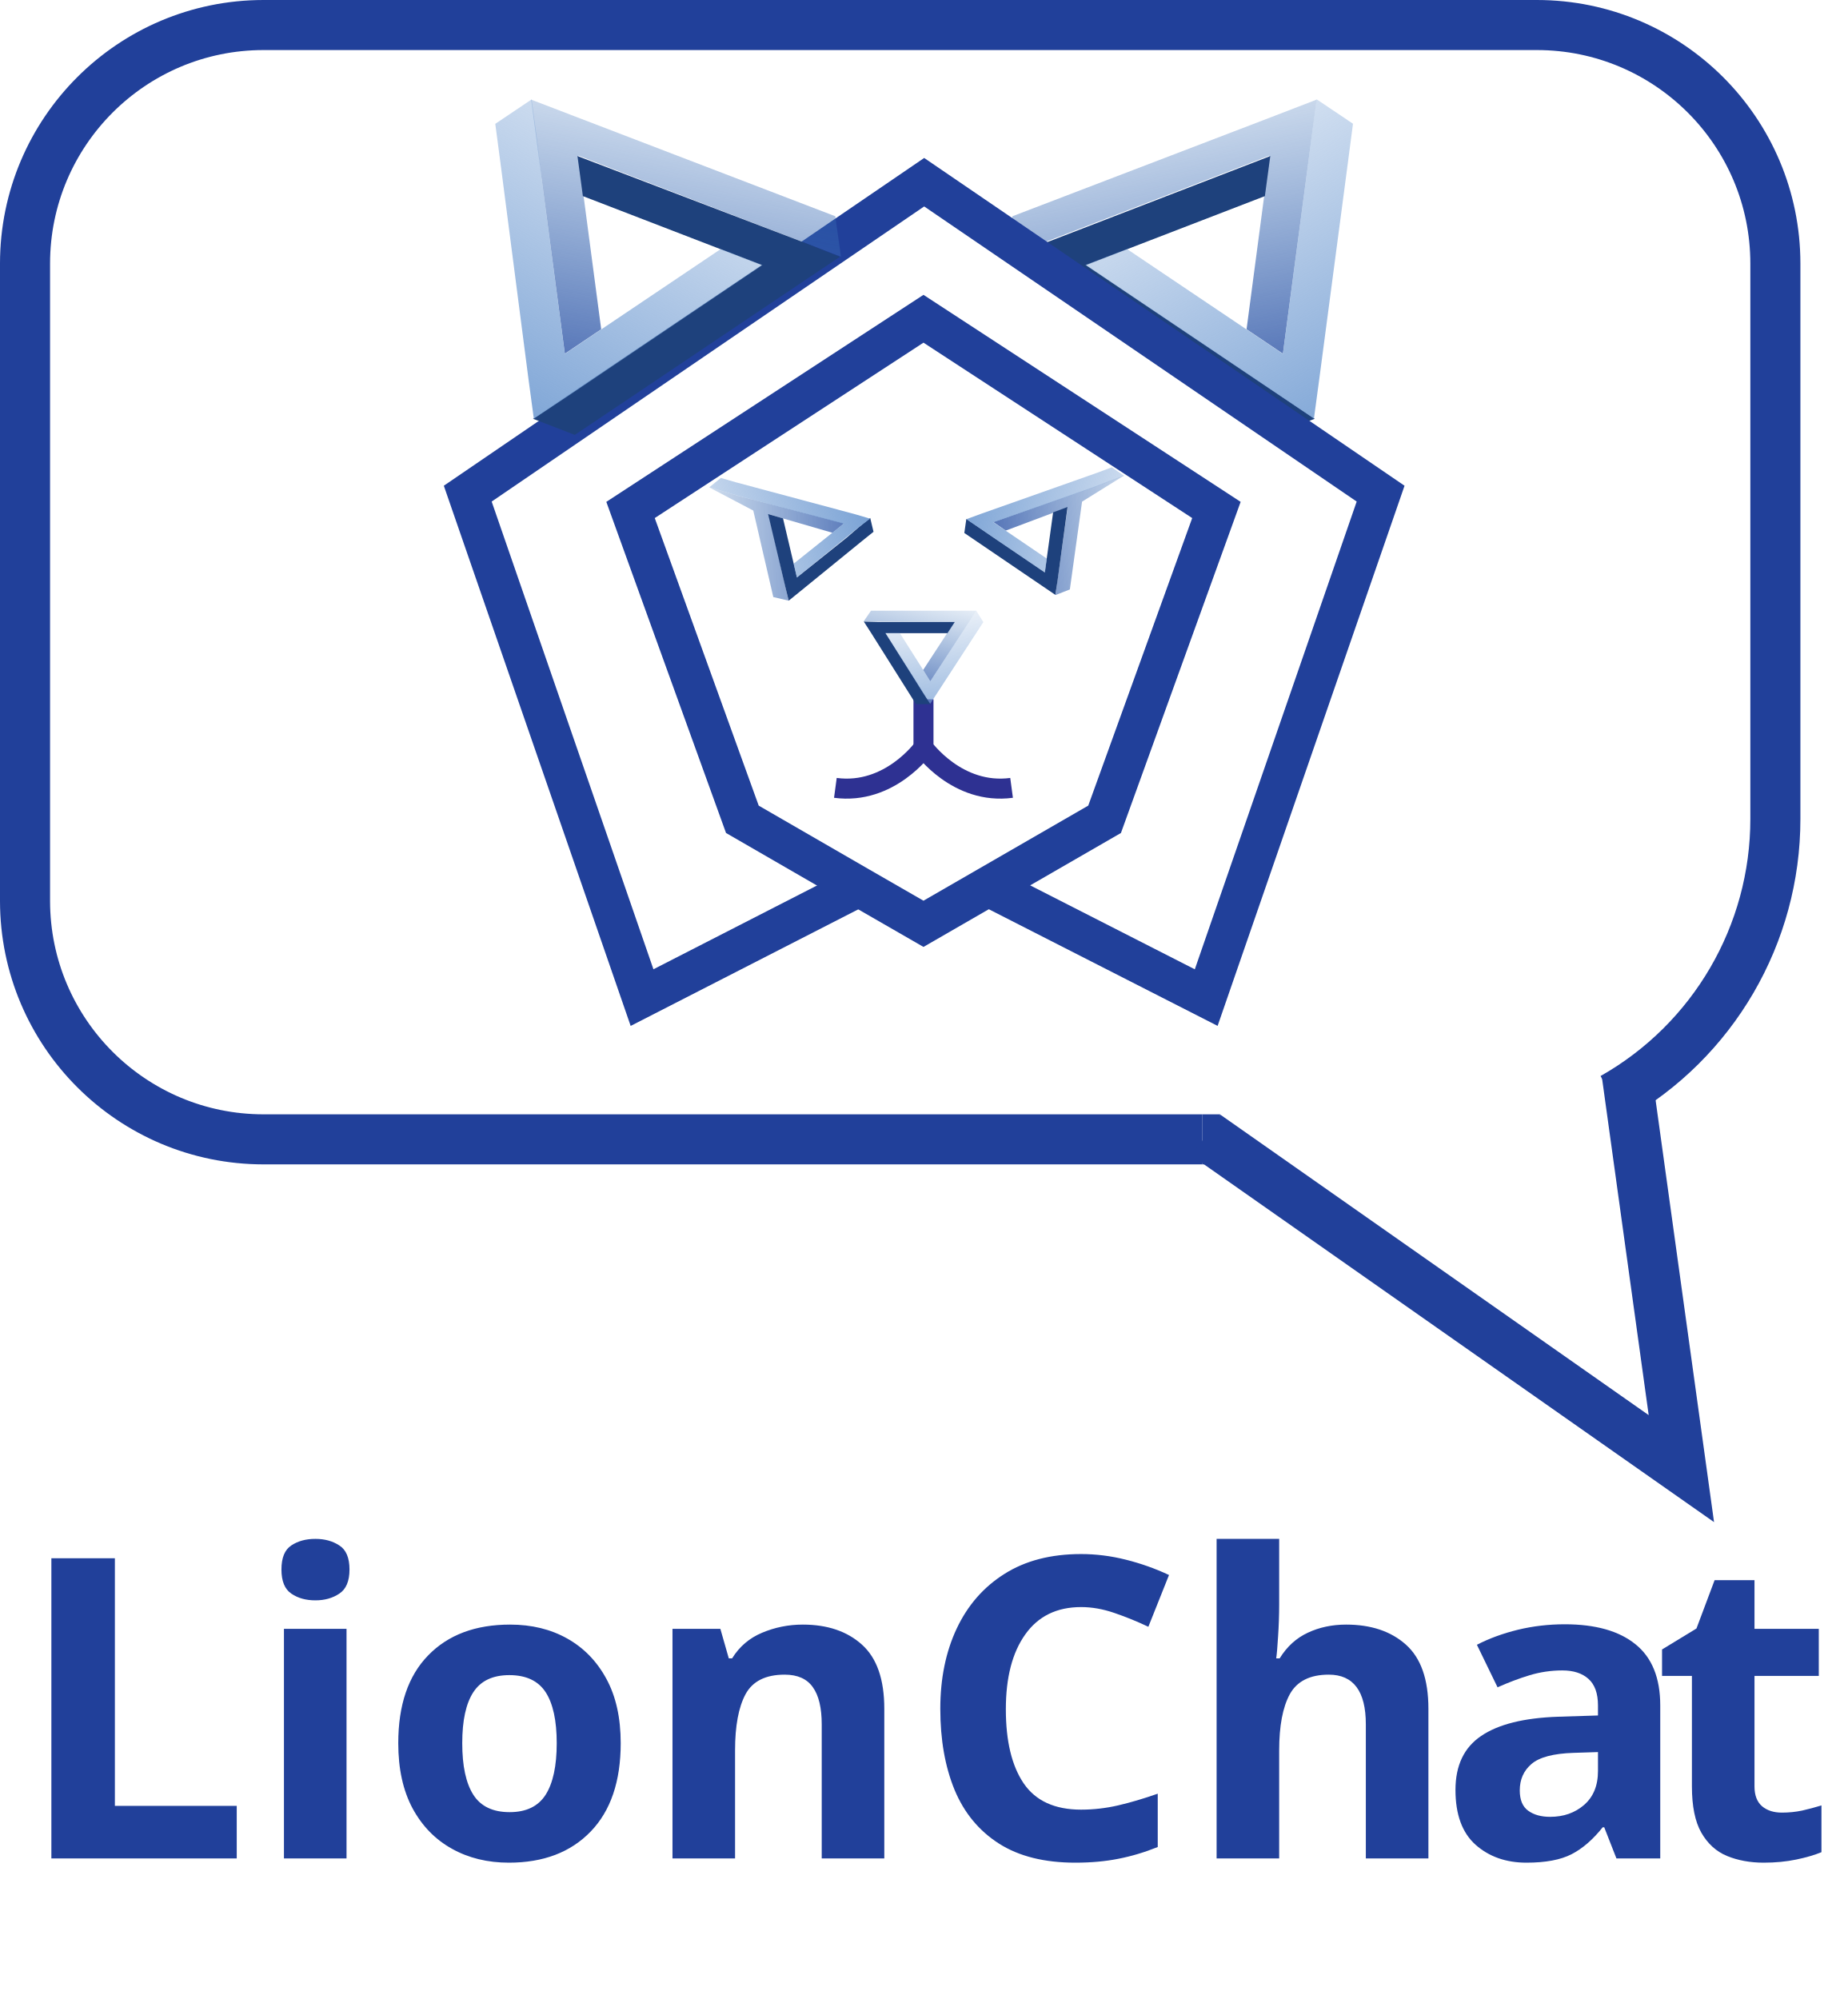
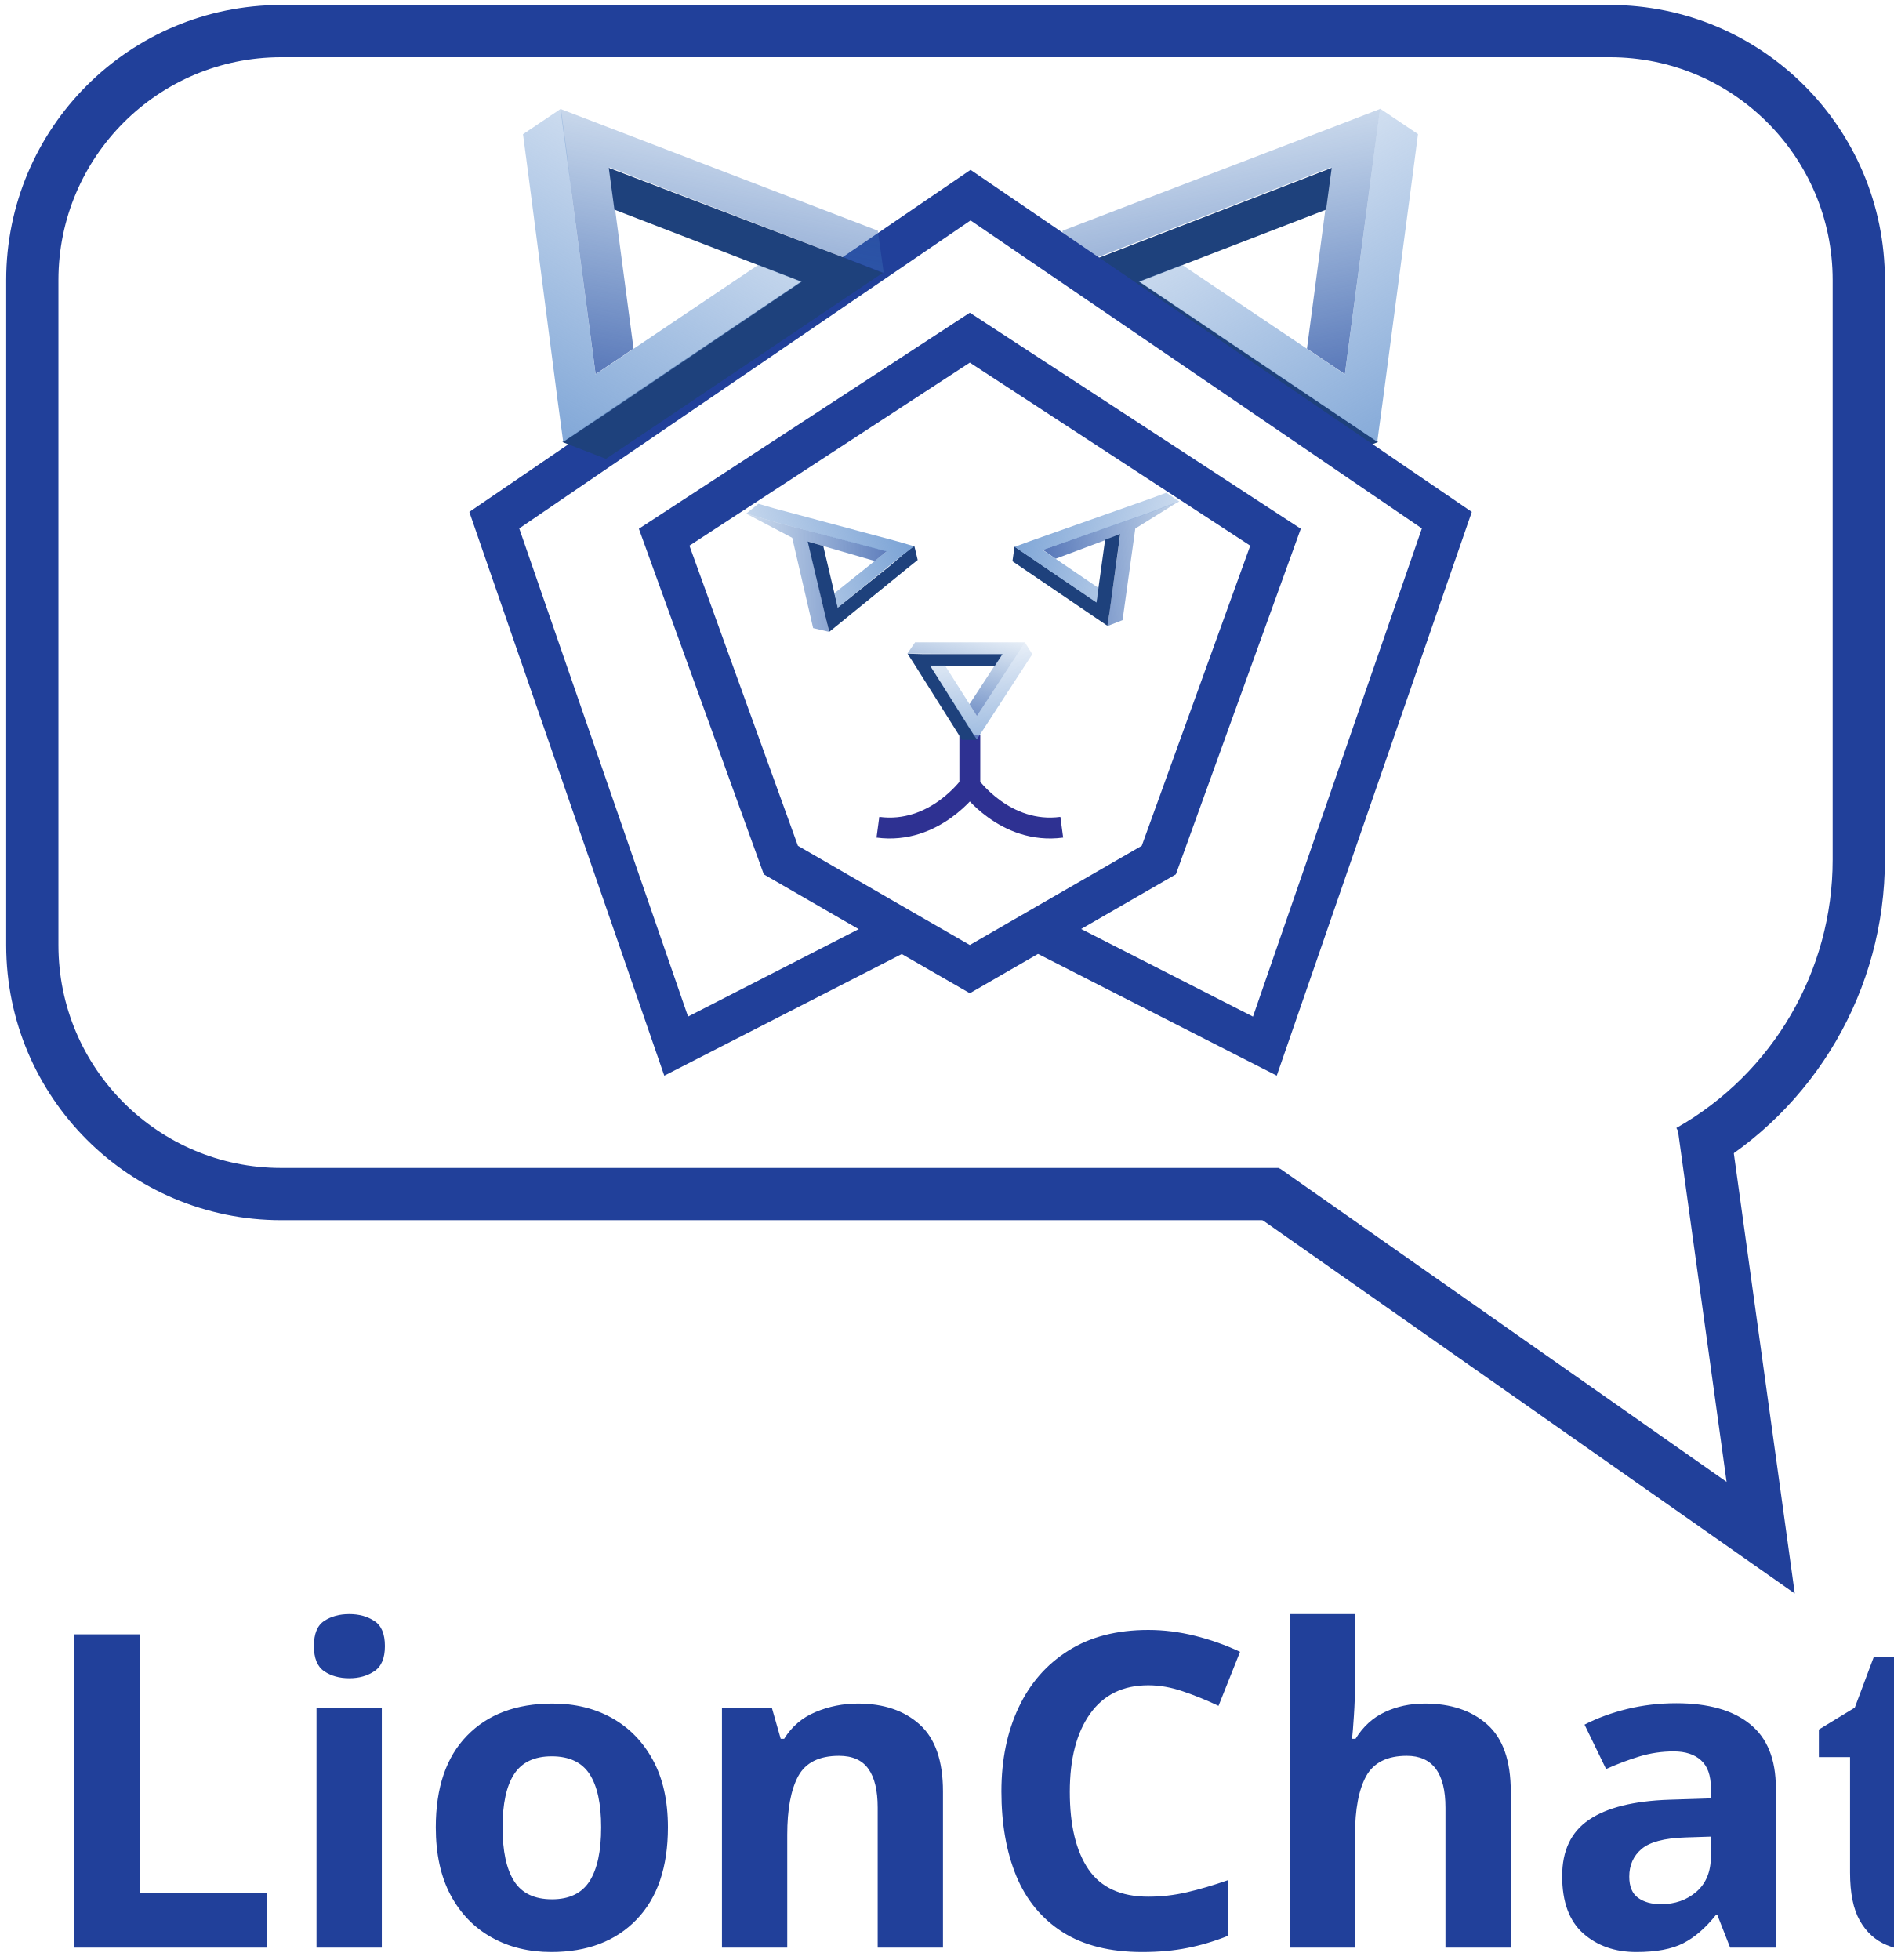
- <svg xmlns="http://www.w3.org/2000/svg" xmlns:xlink="http://www.w3.org/1999/xlink" viewBox="0 0 184.57 199.68">
+ <svg xmlns="http://www.w3.org/2000/svg" xmlns:xlink="http://www.w3.org/1999/xlink" viewBox="0 0 181.251 187.597">
  <defs>
-     <style>.cls-1,.cls-12,.cls-5{fill:none;stroke-miterlimit:10;}.cls-1,.cls-5{stroke:#21409a;}.cls-1{stroke-width:5px;}.cls-2{fill:url(#linear-gradient);}.cls-3{fill:#1e417c;}.cls-4{fill:url(#linear-gradient-2);}.cls-5{stroke-width:4px;}.cls-6{fill:url(#linear-gradient-3);}.cls-7{fill:url(#linear-gradient-4);}.cls-8{fill:url(#linear-gradient-5);}.cls-9{fill:url(#linear-gradient-6);}.cls-10{fill:url(#linear-gradient-7);}.cls-11{fill:url(#linear-gradient-8);}.cls-12{stroke:#2e3192;stroke-width:2px;}.cls-13{fill:url(#linear-gradient-9);}.cls-14{fill:url(#linear-gradient-10);}.cls-15{font-size:42px;fill:#21409a;font-family:RobotoSlab-Bold, Roboto Slab;font-weight:700;}.cls-16{letter-spacing:-0.04em;}</style>
    <linearGradient id="linear-gradient" x1="-687.36" y1="-30.5" x2="-677.79" y2="-27.58" gradientTransform="matrix(0.51, -4.3, -4.3, -0.51, 340.9, -2927.3)" gradientUnits="userSpaceOnUse">
      <stop offset="0" stop-color="#3959a8" />
      <stop offset="1" stop-color="#3474bb" stop-opacity="0" />
    </linearGradient>
    <linearGradient id="linear-gradient-2" x1="-910.93" y1="663.58" x2="-908.33" y2="665.41" gradientTransform="matrix(1.93, -16.26, -16.26, -1.93, 12681.11, -13482.75)" gradientUnits="userSpaceOnUse">
      <stop offset="0" stop-color="#749ed3" />
      <stop offset="1" stop-color="#749ed3" stop-opacity="0" />
    </linearGradient>
    <linearGradient id="linear-gradient-3" x1="-703.35" y1="104.07" x2="-693.78" y2="106.99" gradientTransform="translate(-743.31 -2927.3) rotate(-96.77) scale(4.33)" xlink:href="#linear-gradient" />
    <linearGradient id="linear-gradient-4" x1="-915.16" y1="699.18" x2="-912.56" y2="701.02" gradientTransform="translate(-13083.52 -13482.75) rotate(-96.77) scale(16.37)" xlink:href="#linear-gradient-2" />
    <linearGradient id="linear-gradient-5" x1="-826.12" y1="84.24" x2="-820.84" y2="85.85" gradientTransform="matrix(-4.12, -1.34, -1.34, 4.12, -3201.71, -1398.12)" xlink:href="#linear-gradient" />
    <linearGradient id="linear-gradient-6" x1="-947.65" y1="694.47" x2="-946.31" y2="695.42" gradientTransform="matrix(-15.57, -5.06, -5.06, 15.57, -11153.02, -15557.02)" xlink:href="#linear-gradient-2" />
    <linearGradient id="linear-gradient-7" x1="-695.63" y1="98.09" x2="-690.36" y2="99.69" gradientTransform="translate(2706.61 -1506.69) rotate(-22.85) scale(4.33)" xlink:href="#linear-gradient" />
    <linearGradient id="linear-gradient-8" x1="-913.13" y1="698.13" x2="-911.79" y2="699.08" gradientTransform="translate(9431.83 -16287.41) rotate(-22.85) scale(16.37)" xlink:href="#linear-gradient-2" />
    <linearGradient id="linear-gradient-9" x1="-912.55" y1="667.77" x2="-911.73" y2="668.35" gradientTransform="matrix(8.27, -14.13, -14.13, -8.27, 17075.61, -7296.59)" xlink:href="#linear-gradient-2" />
    <linearGradient id="linear-gradient-10" x1="-693.1" y1="-16.86" x2="-690.01" y2="-15.92" gradientTransform="matrix(2.19, -3.74, -3.74, -2.19, 1543.71, -2557.57)" xlink:href="#linear-gradient" />
  </defs>
-   <g id="Layer_2" data-name="Layer 2">
-     <g id="Layer_1-2" data-name="Layer 1">
-       <path class="cls-1" d="M120.08,113.81H26.32A23.83,23.83,0,0,1,2.5,90V26.32A23.83,23.83,0,0,1,26.32,2.5H153.51a23.83,23.83,0,0,1,23.82,23.82V81.8a32,32,0,0,1-16.23,27.86" />
-       <line class="cls-1" x1="121.87" y1="113.81" x2="120.08" y2="113.81" />
-       <polyline class="cls-1" points="162.47 107.2 167.94 146.7 120.47 113.4" />
-       <g id="layer1">
-         <path id="path1008" class="cls-2" d="M100.59,25.64l26.21-10.1-.53,4.05-1.76,13.3,3.63,2.44L130.44,18l.53-4.05.54-4-4.17,1.61L101.13,21.6Z" />
-         <path id="path970" class="cls-3" d="M100.67,25.65l3.63,2.44L123.51,41l3.64,2.44,4.17-1.61-3.64-2.44-3.63-2.44L108.47,26.48l17.87-6.89.54-4-22,8.49Z" />
-         <path id="path1036" class="cls-4" d="M131.24,41.81l.54-4,2.83-21.4.53-4.05-3.63-2.44-.54,4L130.44,18l-2.3,17.35L112.56,24.87l-4.17,1.6,19.22,12.9Z" />
+   <g id="Layer_2" data-name="Layer 2" transform="matrix(1, 0, 0, 1, 159.0885, 103.4741)">
+     <g id="Layer_1-2" data-name="Layer 1" transform="matrix(1, 0, 0, 1, -8.834897, 62.09831)">
+       <path class="cls-1" d="M -29.581 -51.285 L -123.341 -51.285 C -136.491 -51.29 -147.15 -61.946 -147.161 -75.095 L -147.161 -138.775 C -147.156 -151.928 -136.495 -162.589 -123.341 -162.595 L 3.849 -162.595 C 17.002 -162.589 27.663 -151.928 27.669 -138.775 L 27.669 -83.295 C 27.674 -71.762 21.474 -61.118 11.439 -55.435" style="fill: none; stroke: rgb(33, 64, 154); stroke-miterlimit: 10; stroke-width: 5px;" />
+       <line class="cls-1" x1="-27.791" y1="-51.285" x2="-29.581" y2="-51.285" style="fill: none; stroke: rgb(33, 64, 154); stroke-miterlimit: 10; stroke-width: 5px;" />
+       <polyline class="cls-1" points="12.809 -57.895 18.279 -18.395 -29.191 -51.695" style="fill: none; stroke: rgb(33, 64, 154); stroke-miterlimit: 10; stroke-width: 5px;" />
+       <g id="layer1" transform="matrix(1, 0, 0, 1, -149.6618, -165.0952)">
+         <path id="path1008" class="cls-2" d="M100.59,25.64l26.21-10.1-.53,4.05-1.76,13.3,3.63,2.44L130.44,18l.53-4.05.54-4-4.17,1.61L101.13,21.6Z" style="fill: url(#linear-gradient);" />
+         <path id="path970" class="cls-3" d="M100.67,25.65l3.63,2.44L123.51,41l3.64,2.44,4.17-1.61-3.64-2.44-3.63-2.44L108.47,26.48l17.87-6.89.54-4-22,8.49Z" style="fill: rgb(30, 65, 124);" />
+         <path id="path1036" class="cls-4" d="M131.24,41.81l.54-4,2.83-21.4.53-4.05-3.63-2.44-.54,4L130.44,18l-2.3,17.35L112.56,24.87l-4.17,1.6,19.22,12.9Z" style="fill: url(#linear-gradient-2);" />
      </g>
-       <polyline class="cls-5" points="99.22 88.81 120.48 99.65 137.9 49.31 92.31 18.2 46.72 49.31 64.13 99.65 85.78 88.56" />
-       <g id="layer1-2" data-name="layer1">
-         <path id="path1008-2" data-name="path1008" class="cls-6" d="M84,25.64,57.76,15.54l.53,4.05,1.76,13.3-3.63,2.44L54.12,18l-.53-4.05-.54-4,4.17,1.6L83.43,21.6Z" />
-         <path id="path970-2" data-name="path970" class="cls-3" d="M83.9,25.65l-3.64,2.44L61.05,41l-3.64,2.44-4.17-1.61,3.64-2.44,3.63-2.44L76.09,26.48,58.22,19.59l-.54-4L79.73,24Z" />
-         <path id="path1036-2" data-name="path1036" class="cls-7" d="M53.32,41.82l-.54-4L50,16.37l-.53-4,3.63-2.44.54,4L54.12,18l2.3,17.35L72,24.87l4.17,1.61L57,39.38Z" />
+       <polyline class="cls-5" points="-50.441 -76.285 -29.181 -65.445 -11.761 -115.785 -57.351 -146.895 -102.941 -115.785 -85.531 -65.445 -63.881 -76.535" style="fill: none; stroke: rgb(33, 64, 154); stroke-miterlimit: 10; stroke-width: 4px;" />
+       <g id="layer1-2" data-name="layer1" transform="matrix(1, 0, 0, 1, -149.6618, -165.0952)">
+         <path id="path1008-2" data-name="path1008" class="cls-6" d="M84,25.64,57.76,15.54l.53,4.05,1.76,13.3-3.63,2.44L54.12,18l-.53-4.05-.54-4,4.17,1.6L83.43,21.6Z" style="fill: url(#linear-gradient-3);" />
+         <path id="path970-2" data-name="path970" class="cls-3" d="M83.9,25.65l-3.64,2.44L61.05,41l-3.64,2.44-4.17-1.61,3.64-2.44,3.63-2.44L76.09,26.48,58.22,19.59l-.54-4L79.73,24Z" style="fill: rgb(30, 65, 124);" />
+         <path id="path1036-2" data-name="path1036" class="cls-7" d="M53.32,41.82l-.54-4L50,16.37l-.53-4,3.63-2.44.54,4L54.12,18l2.3,17.35L72,24.87l4.17,1.61L57,39.38Z" style="fill: url(#linear-gradient-4);" />
      </g>
-       <polyline class="cls-5" points="85.78 88.56 92.24 92.28 110.33 81.84 121.5 50.94 92.24 31.84 62.98 50.94 74.15 81.84 85.78 88.56" />
-       <g id="layer1-3" data-name="layer1">
-         <path id="path1008-3" data-name="path1008" class="cls-8" d="M78.77,60l-2-8.64,1.49.44,4.89,1.42,1.16-.94L73.8,49.55l-1.49-.44-1.48-.43L75.24,51l2,8.64Z" />
-         <path id="path970-3" data-name="path970" class="cls-3" d="M78.78,60l1.16-.94,6.14-5,1.17-.94-.33-1.38-1.16.94-1.16,1-5,4-1.39-5.9-1.49-.43,1.72,7.27Z" />
-         <path id="path1036-3" data-name="path1036" class="cls-9" d="M86.91,51.81l-1.49-.44-11.94-3.2L72,47.74l-1.16.94,1.48.43,1.49.44,10.46,2.76-5,4,.32,1.38,6.15-5Z" />
+       <polyline class="cls-5" points="-63.881 -76.535 -57.421 -72.815 -39.331 -83.255 -28.161 -114.155 -57.421 -133.255 -86.681 -114.155 -75.511 -83.255 -63.881 -76.535" style="fill: none; stroke: rgb(33, 64, 154); stroke-miterlimit: 10; stroke-width: 4px;" />
+       <g id="layer1-3" data-name="layer1" transform="matrix(1, 0, 0, 1, -149.6618, -165.0952)">
+         <path id="path1008-3" data-name="path1008" class="cls-8" d="M78.77,60l-2-8.64,1.49.44,4.89,1.42,1.16-.94L73.8,49.55l-1.49-.44-1.48-.43L75.24,51l2,8.64Z" style="fill: url(#linear-gradient-5);" />
+         <path id="path970-3" data-name="path970" class="cls-3" d="M78.78,60l1.16-.94,6.14-5,1.17-.94-.33-1.38-1.16.94-1.16,1-5,4-1.39-5.9-1.49-.43,1.72,7.27Z" style="fill: rgb(30, 65, 124);" />
+         <path id="path1036-3" data-name="path1036" class="cls-9" d="M86.91,51.81l-1.49-.44-11.94-3.2L72,47.74l-1.16.94,1.48.43,1.49.44,10.46,2.76-5,4,.32,1.38,6.15-5Z" style="fill: url(#linear-gradient-6);" />
      </g>
-       <g id="layer1-4" data-name="layer1">
-         <path id="path1008-4" data-name="path1008" class="cls-10" d="M105.42,59.44l1.22-8.76-1.44.54L100.46,53l-1.24-.85,10.16-3.55,1.44-.55,1.44-.54-4.18,2.6-1.22,8.77Z" />
-         <path id="path970-4" data-name="path970" class="cls-3" d="M105.41,59.42l-1.25-.85-6.59-4.48-1.25-.85.2-1.4,1.25.85,1.24.85,5.35,3.64.83-6,1.44-.54-1,7.37Z" />
-         <path id="path1036-4" data-name="path1036" class="cls-11" d="M96.53,51.86,98,51.32l11.6-4.1,1.45-.54,1.24.85-1.44.54-1.44.55L99.22,52.17l5.34,3.63-.19,1.4-6.59-4.49Z" />
+       <g id="layer1-4" data-name="layer1" transform="matrix(1, 0, 0, 1, -149.6618, -165.0952)">
+         <path id="path1008-4" data-name="path1008" class="cls-10" d="M105.42,59.44l1.22-8.76-1.44.54L100.46,53l-1.24-.85,10.16-3.55,1.44-.55,1.44-.54-4.18,2.6-1.22,8.77Z" style="fill: url(#linear-gradient-7);" />
+         <path id="path970-4" data-name="path970" class="cls-3" d="M105.41,59.42l-1.25-.85-6.59-4.48-1.25-.85.2-1.4,1.25.85,1.24.85,5.35,3.64.83-6,1.44-.54-1,7.37Z" style="fill: rgb(30, 65, 124);" />
+         <path id="path1036-4" data-name="path1036" class="cls-11" d="M96.53,51.86,98,51.32l11.6-4.1,1.45-.54,1.24.85-1.44.54-1.44.55L99.22,52.17l5.34,3.63-.19,1.4-6.59-4.49Z" style="fill: url(#linear-gradient-8);" />
      </g>
-       <path class="cls-12" d="M92.24,69.85V74.7s3.38,4.73,8.8,4" />
-       <path class="cls-12" d="M92.24,74.7s-3.37,4.73-8.8,4" />
-       <g id="layer1-5" data-name="layer1">
-         <path id="path970-5" data-name="path970" class="cls-3" d="M86.28,62.09,87,63.21l3.78,6,.71,1.13h1.45l-.72-1.13-.71-1.13-3.06-4.83,6.19,0,.73-1.12-7.64,0Z" />
-         <path id="path1036-5" data-name="path1036" class="cls-13" d="M92.91,70.3l.73-1.12,3.85-5.92.73-1.12L97.51,61l-.73,1.12-.73,1.12-3.13,4.8-3.06-4.83H88.42l3.77,6Z" />
-         <path id="path1008-5" data-name="path1008" class="cls-14" d="M86.26,62.08l9.08.05-.73,1.11-2.4,3.68.71,1.13,3.13-4.8.73-1.12L97.51,61H96.06L87,61Z" />
+       <path class="cls-12" d="M -57.421 -95.245 L -57.421 -90.395 C -57.421 -90.395 -54.041 -85.665 -48.621 -86.395" style="fill: none; stroke: rgb(46, 49, 146); stroke-miterlimit: 10; stroke-width: 2px;" />
+       <path class="cls-12" d="M -57.421 -90.395 C -57.421 -90.395 -60.791 -85.665 -66.221 -86.395" style="fill: none; stroke: rgb(46, 49, 146); stroke-miterlimit: 10; stroke-width: 2px;" />
+       <g id="layer1-5" data-name="layer1" transform="matrix(1, 0, 0, 1, -149.6618, -165.0952)">
+         <path id="path970-5" data-name="path970" class="cls-3" d="M86.28,62.09,87,63.21l3.78,6,.71,1.13h1.45l-.72-1.13-.71-1.13-3.06-4.83,6.19,0,.73-1.12-7.64,0Z" style="fill: rgb(30, 65, 124);" />
+         <path id="path1036-5" data-name="path1036" class="cls-13" d="M92.91,70.3l.73-1.12,3.85-5.92.73-1.12L97.51,61l-.73,1.12-.73,1.12-3.13,4.8-3.06-4.83H88.42l3.77,6Z" style="fill: url(#linear-gradient-9);" />
+         <path id="path1008-5" data-name="path1008" class="cls-14" d="M86.26,62.08l9.08.05-.73,1.11-2.4,3.68.71,1.13,3.13-4.8.73-1.12L97.51,61H96.06L87,61Z" style="fill: url(#linear-gradient-10);" />
      </g>
-       <text class="cls-15" transform="translate(1.35 185.64)">LionCh<tspan class="cls-16" x="142.26" y="0">a</tspan>
-         <tspan x="163.69" y="0">t</tspan>
-       </text>
+       <text class="cls-15" style="white-space: pre; fill: rgb(33, 64, 154); font-family: RobotoSlab-Bold, &quot;Roboto Slab&quot;; font-size: 42px; font-weight: 700; line-height: 67.2px; perspective-origin: 44.328px 0.203px;" x="-146.97" y="20.839">LionChat</text>
    </g>
  </g>
</svg>
